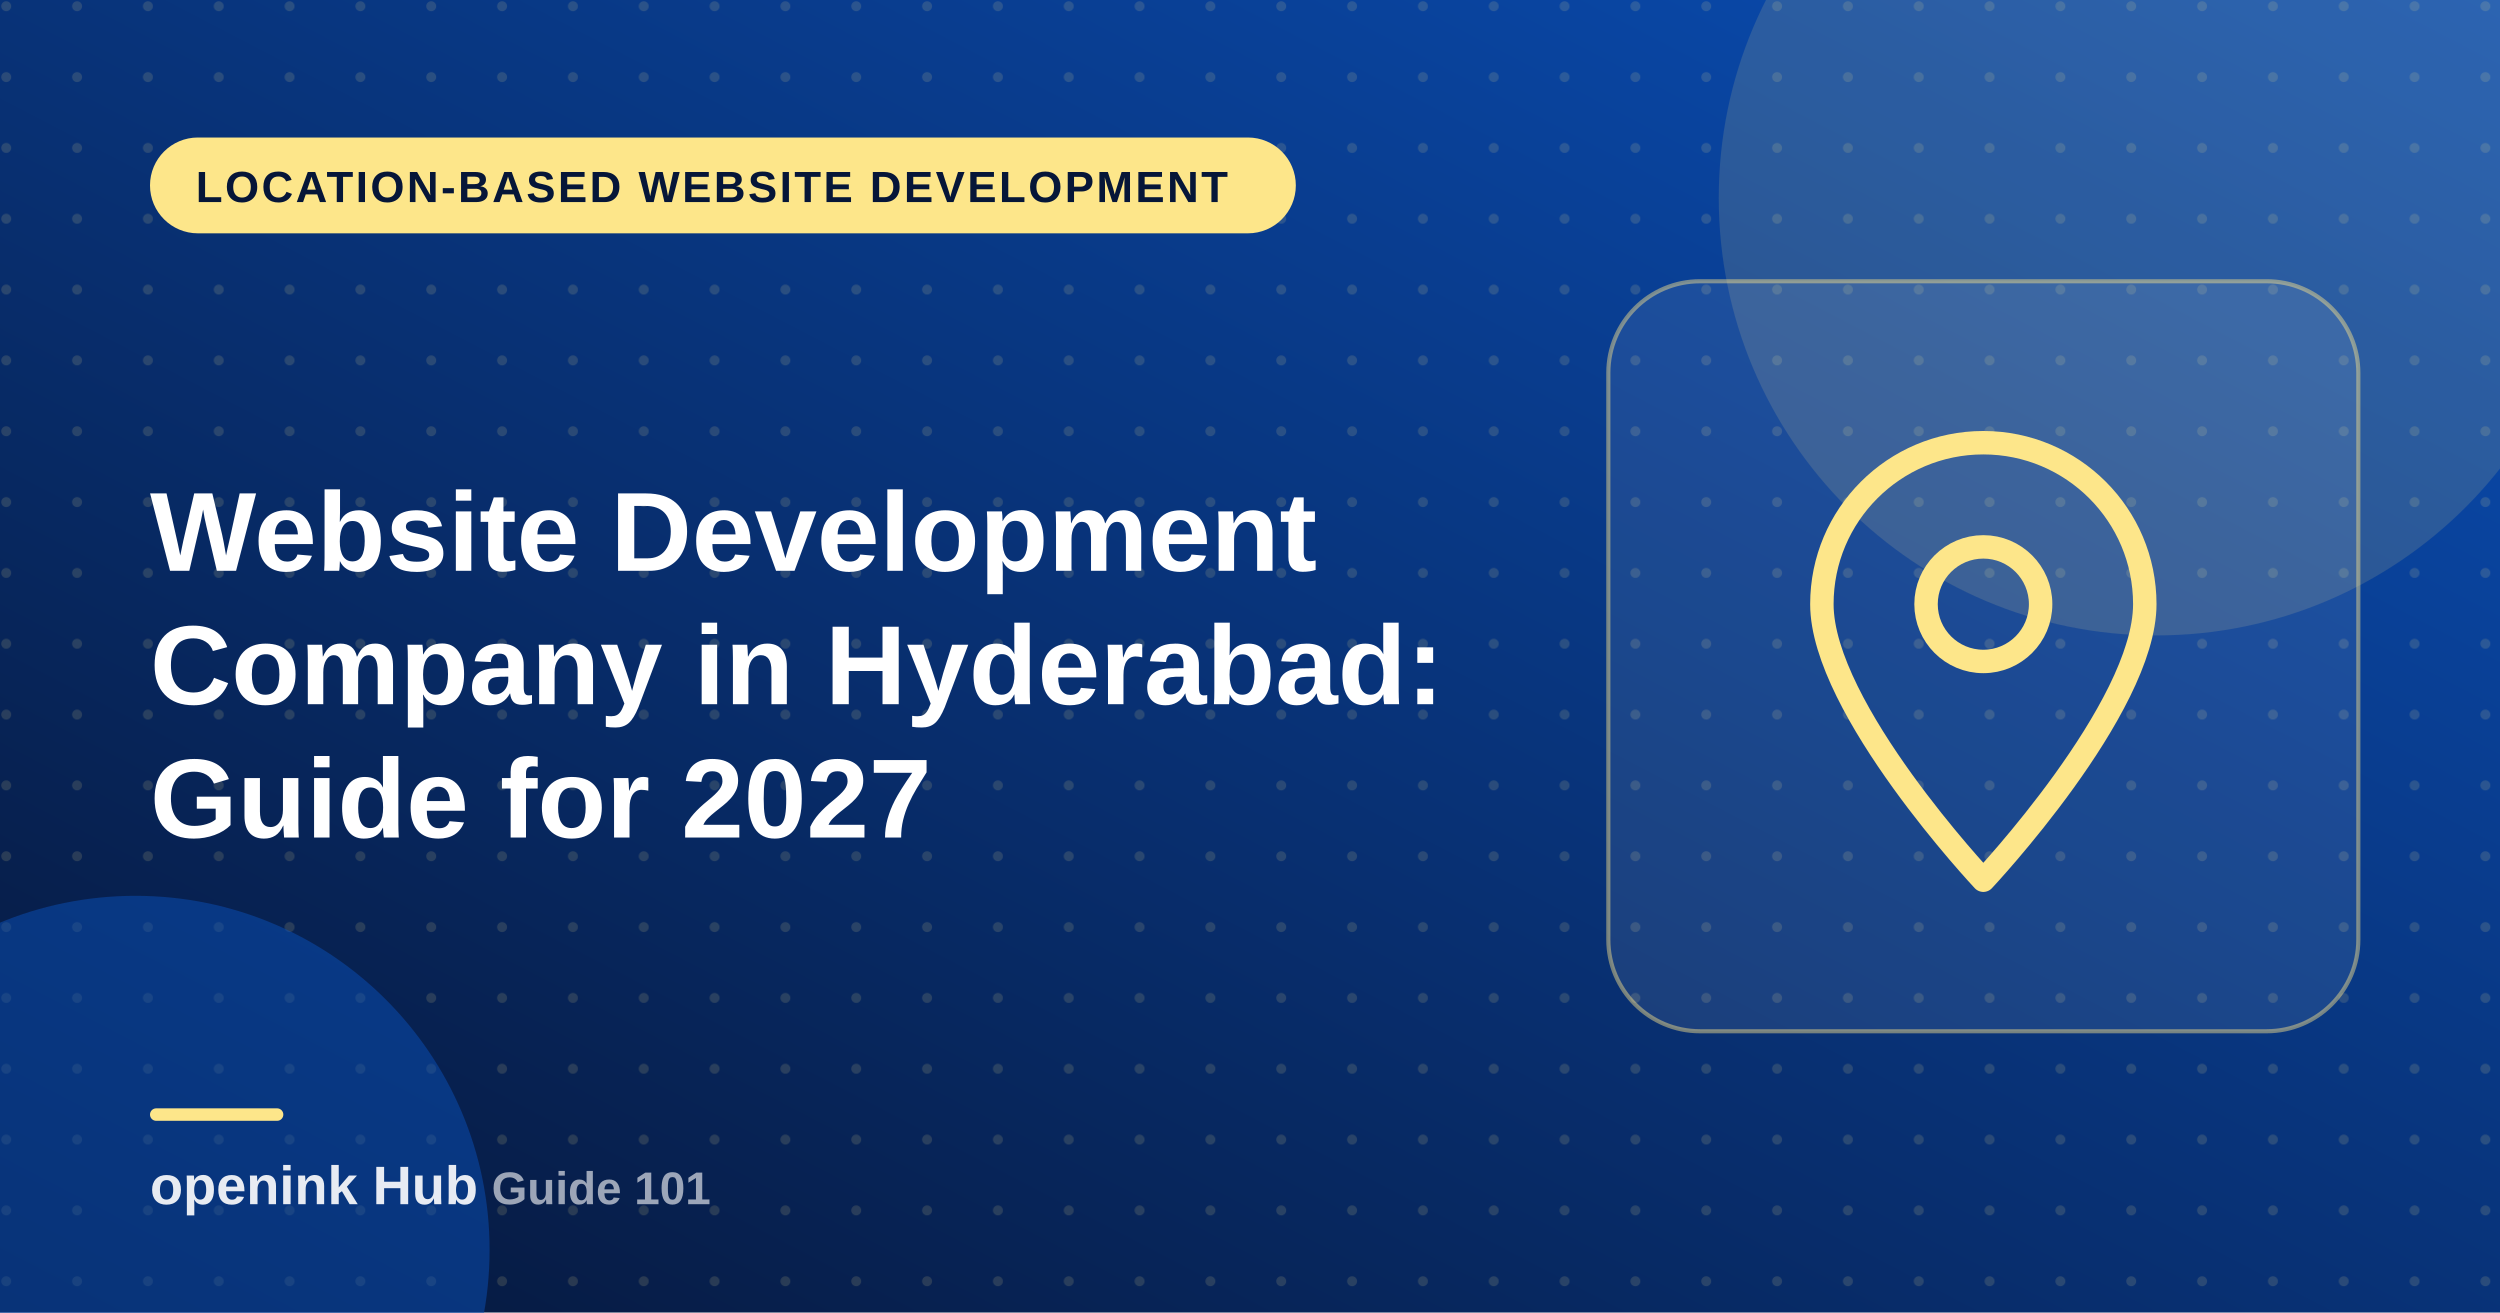
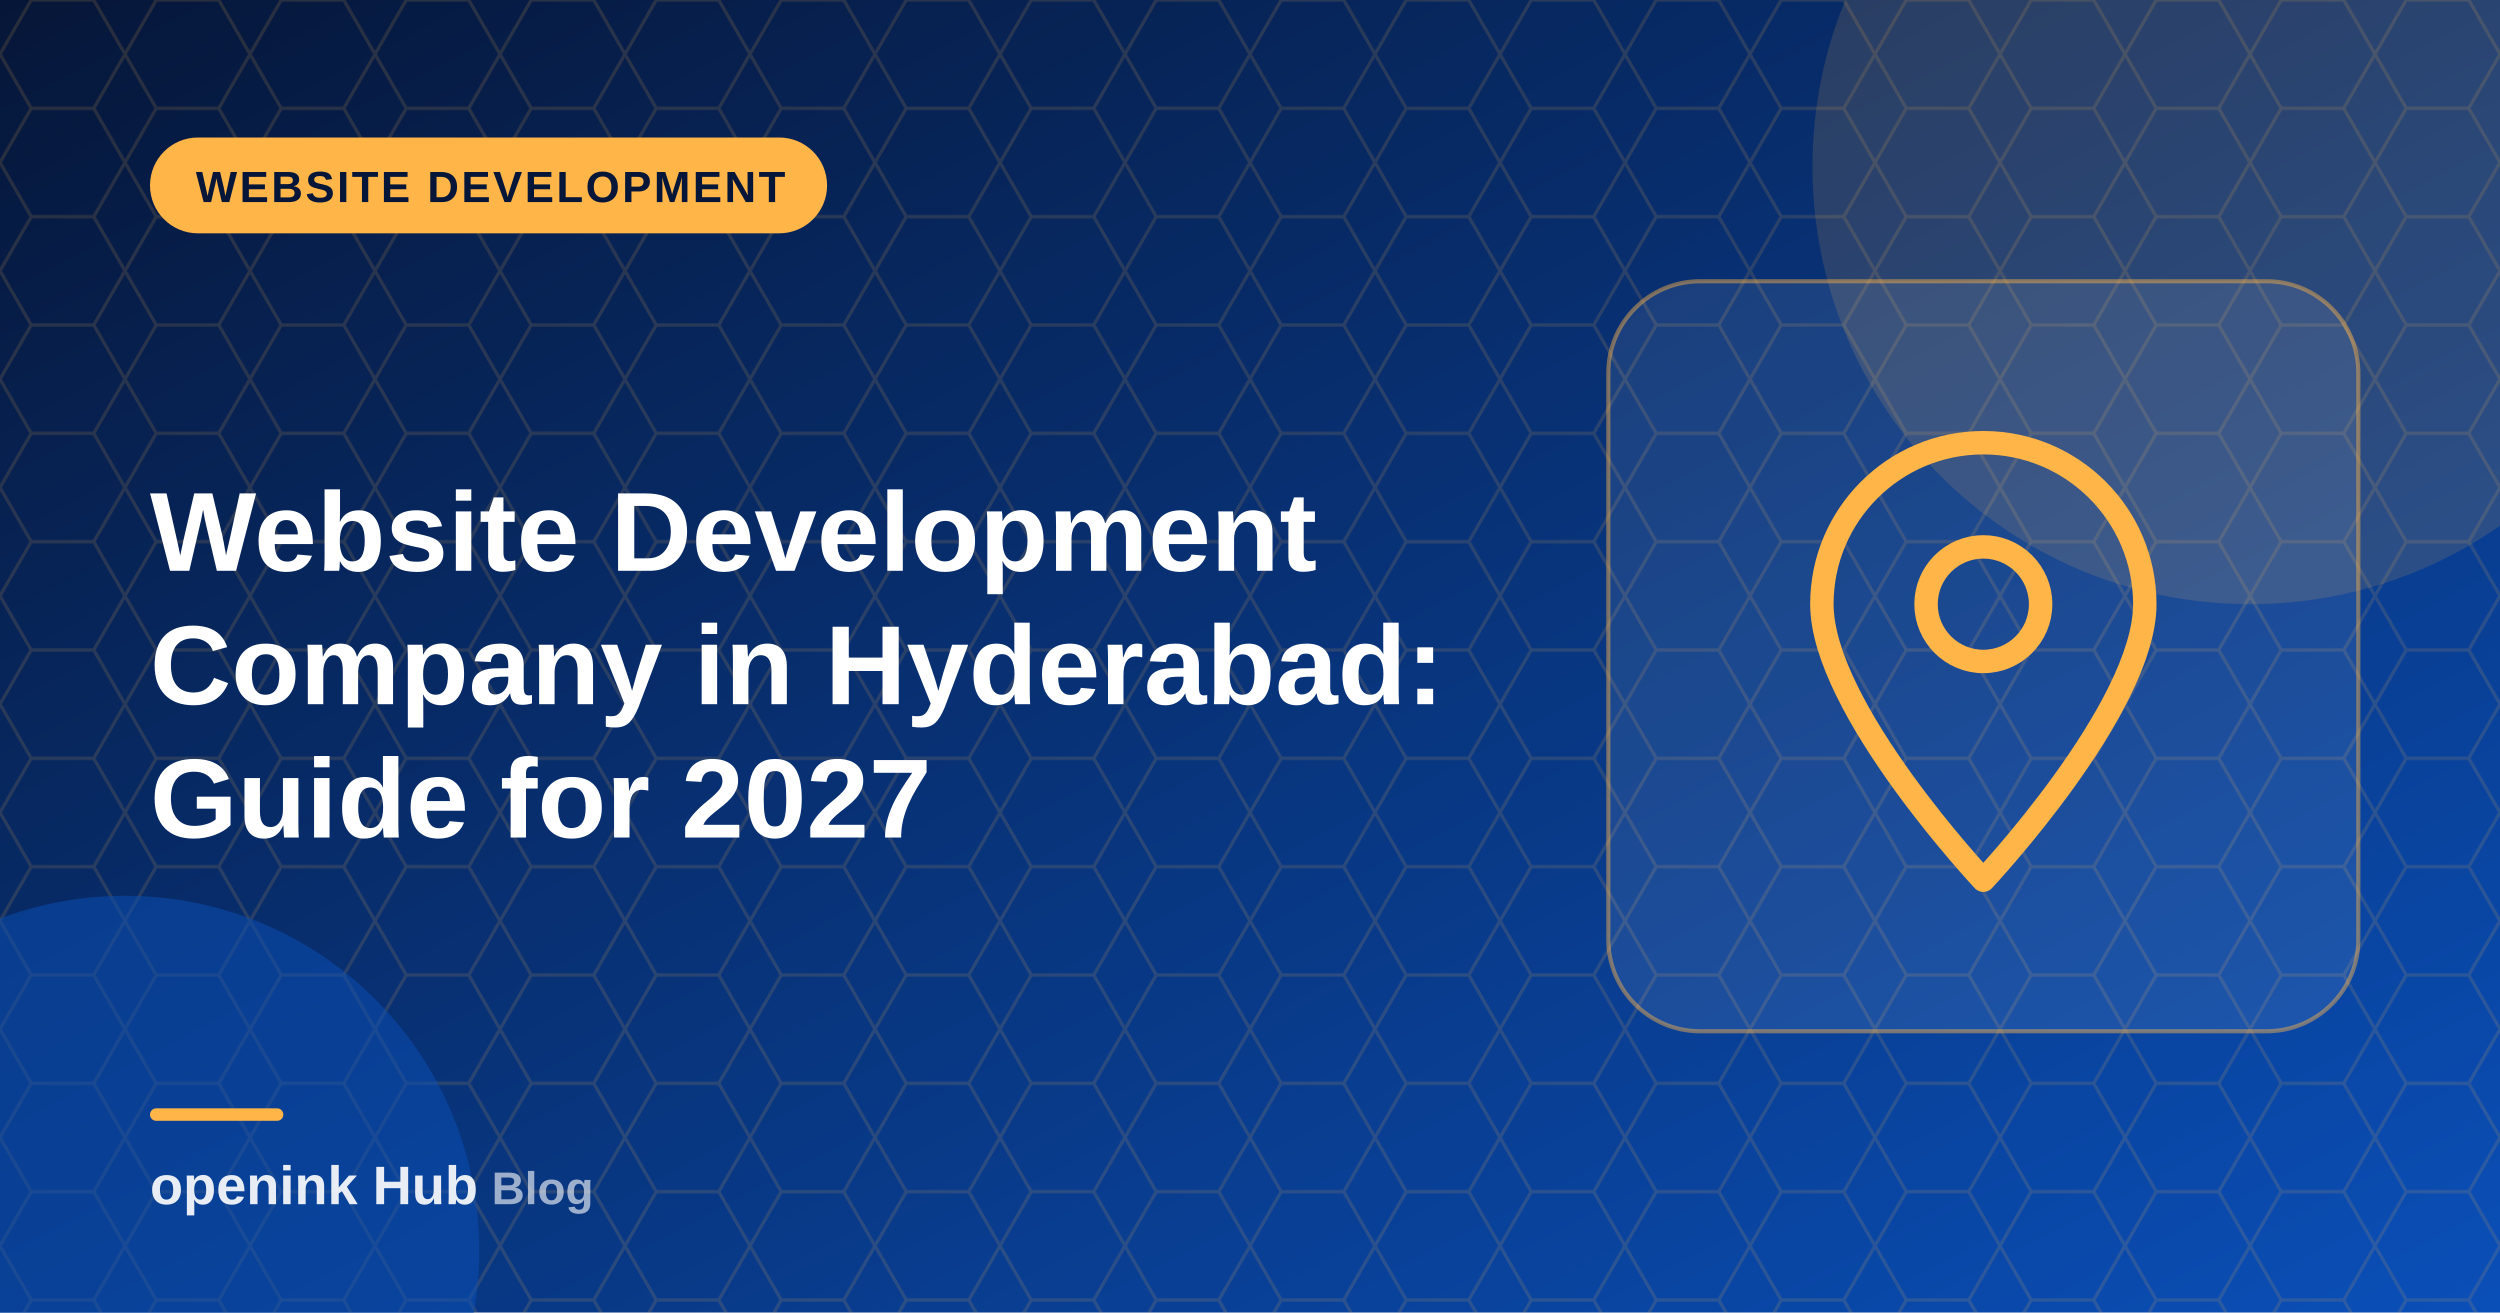
<svg xmlns="http://www.w3.org/2000/svg" width="1200" height="630" viewBox="0 0 1200 630" role="img" aria-label="Website Development Company in Hyderabad: Guide for 2027">
  <defs>
-     <linearGradient id="g" x1="0" y1="1" x2="1" y2="0">
+     <linearGradient id="g" x1="0" y1="0" x2="1" y2="1">
      <stop offset="0" stop-color="#061638" />
      <stop offset="1" stop-color="#0a4fb8" />
    </linearGradient>
-     <pattern id="p" width="34" height="34" patternUnits="userSpaceOnUse">
-       <circle cx="3" cy="3" r="2.4" fill="#fde68a" />
+     <pattern id="p" width="60" height="52" patternUnits="userSpaceOnUse">
+       <path d="M15 0h30l15 26-15 26H15L0 26Z" fill="none" stroke="#ffb547" stroke-width="1.6" />
    </pattern>
-     <style>.ic{fill:none;stroke:#fde68a;stroke-width:9;stroke-linecap:round;stroke-linejoin:round}.ic .f{fill:#fde68a;stroke:none}</style>
+     <style>.ic{fill:none;stroke:#ffb547;stroke-width:9;stroke-linecap:round;stroke-linejoin:round}.ic .f{fill:#ffb547;stroke:none}</style>
  </defs>
  <rect width="1200" height="630" fill="url(#g)" />
  <rect width="1200" height="630" fill="url(#p)" opacity=".14" />
-   <circle cx="1035" cy="95" r="210" fill="#fde68a" opacity=".14" />
-   <circle cx="65" cy="600" r="170" fill="#0a4fb8" opacity=".5" />
-   <rect x="772" y="135" width="360" height="360" rx="44" fill="#fff" fill-opacity=".08" stroke="#fde68a" stroke-opacity=".45" stroke-width="2" />
+   <circle cx="1080" cy="80" r="210" fill="#ffb547" opacity=".14" />
+   <circle cx="60" cy="600" r="170" fill="#0a4fb8" opacity=".5" />
+   <rect x="772" y="135" width="360" height="360" rx="44" fill="#fff" fill-opacity=".08" stroke="#ffb547" stroke-opacity=".45" stroke-width="2" />
  <g class="ic" transform="translate(827 190) scale(1.25)">
    <path d="M100 186S38 120 38 80a62 62 0 0 1 124 0c0 40-62 106-62 106Z" />
    <circle cx="100" cy="80" r="22" />
  </g>
-   <rect x="72" y="66" width="550" height="46" rx="23" fill="#fde68a" />
-   <text x="94" y="97" fill="#061638" font-family="Segoe UI,Arial,sans-serif" font-size="21" font-weight="700" letter-spacing="1.2">LOCATION-BASED WEBSITE DEVELOPMENT</text>
+   <rect x="72" y="66" width="325" height="46" rx="23" fill="#ffb547" />
+   <text x="94" y="97" fill="#061638" font-family="Segoe UI,Arial,sans-serif" font-size="21" font-weight="700" letter-spacing="1.2">WEBSITE DEVELOPMENT</text>
  <text x="72" y="274" fill="#fff" font-family="Segoe UI,Arial,sans-serif" font-size="54" font-weight="800">Website Development</text>
  <text x="72" y="338" fill="#fff" font-family="Segoe UI,Arial,sans-serif" font-size="54" font-weight="800">Company in Hyderabad:</text>
  <text x="72" y="402" fill="#fff" font-family="Segoe UI,Arial,sans-serif" font-size="54" font-weight="800">Guide for 2027</text>
-   <rect x="72" y="532" width="64" height="6" rx="3" fill="#fde68a" />
+   <rect x="72" y="532" width="64" height="6" rx="3" fill="#ffb547" />
  <text x="72" y="578" fill="#fff" fill-opacity=".9" font-family="Segoe UI,Arial,sans-serif" font-size="26" font-weight="700">openink Hub</text>
-   <text x="236" y="578" fill="#fff" fill-opacity=".6" font-family="Segoe UI,Arial,sans-serif" font-size="22" font-weight="600">Guide 101</text>
+   <text x="236" y="578" fill="#fff" fill-opacity=".6" font-family="Segoe UI,Arial,sans-serif" font-size="22" font-weight="600">Blog</text>
</svg>
